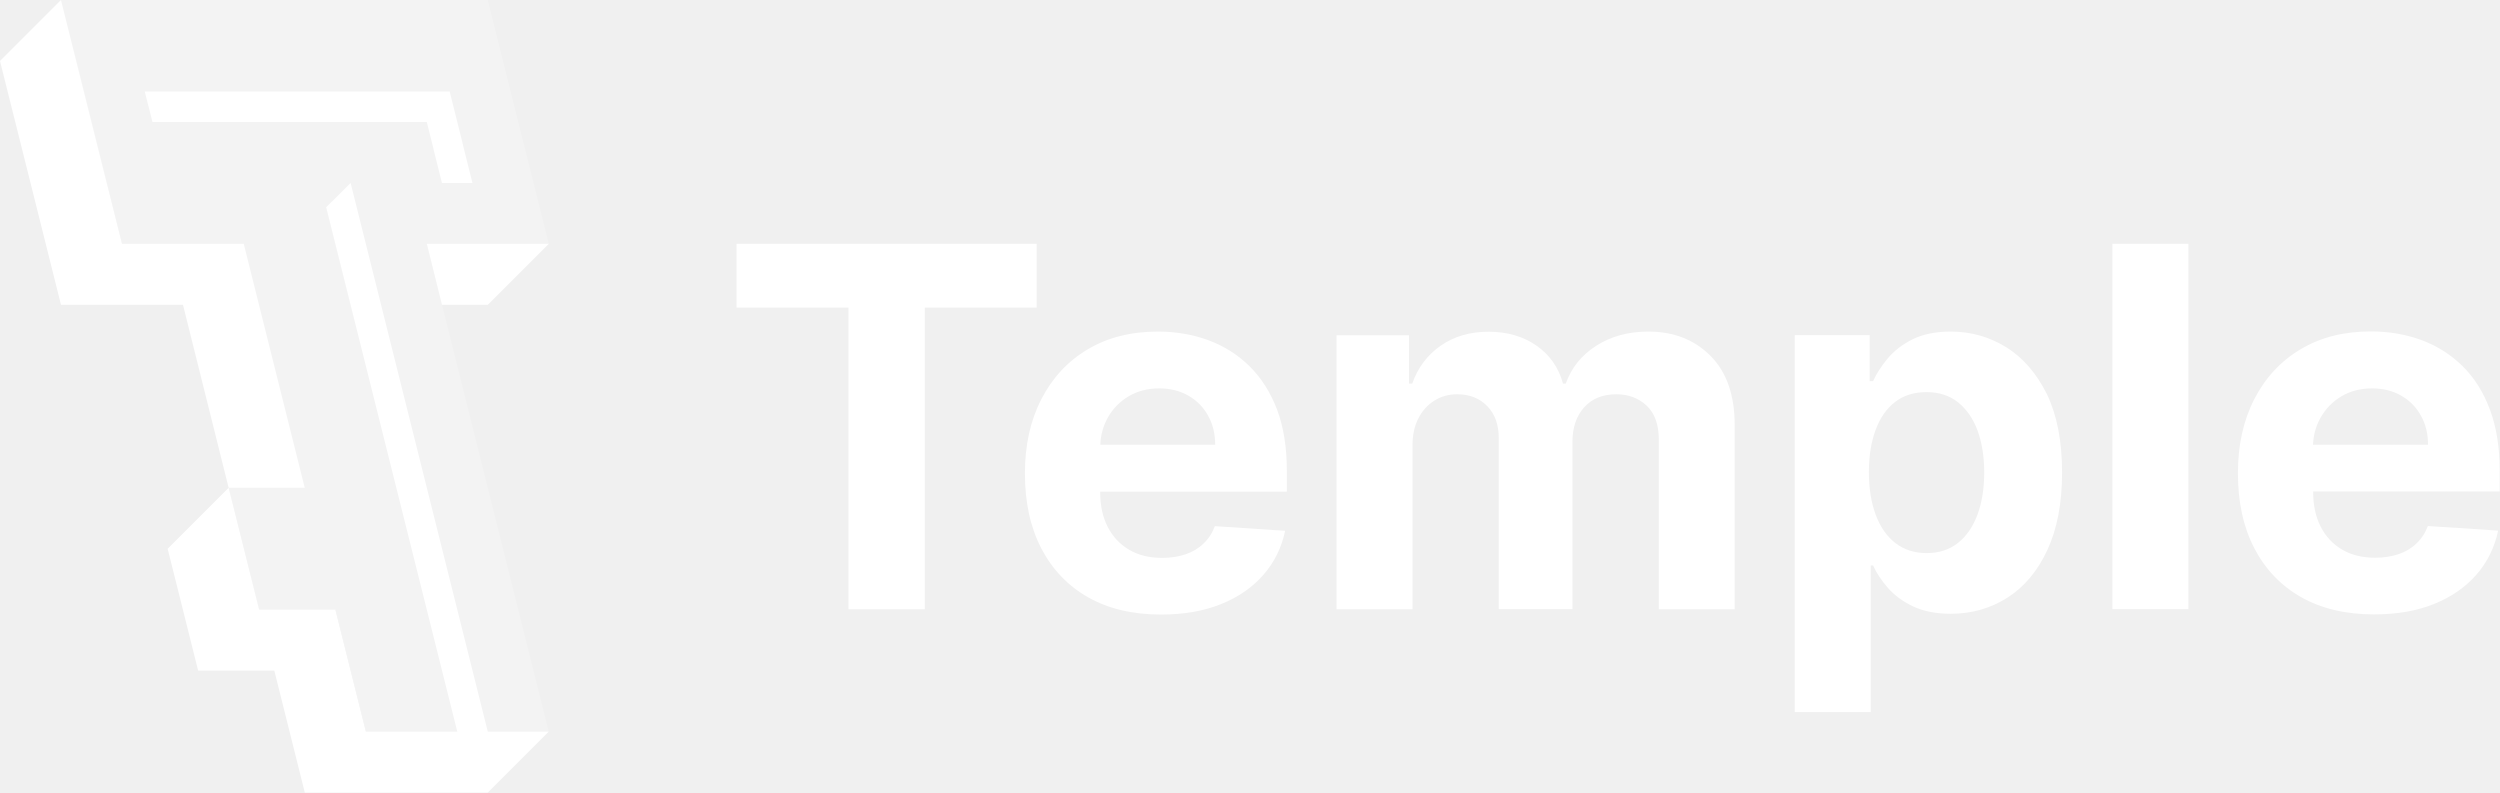
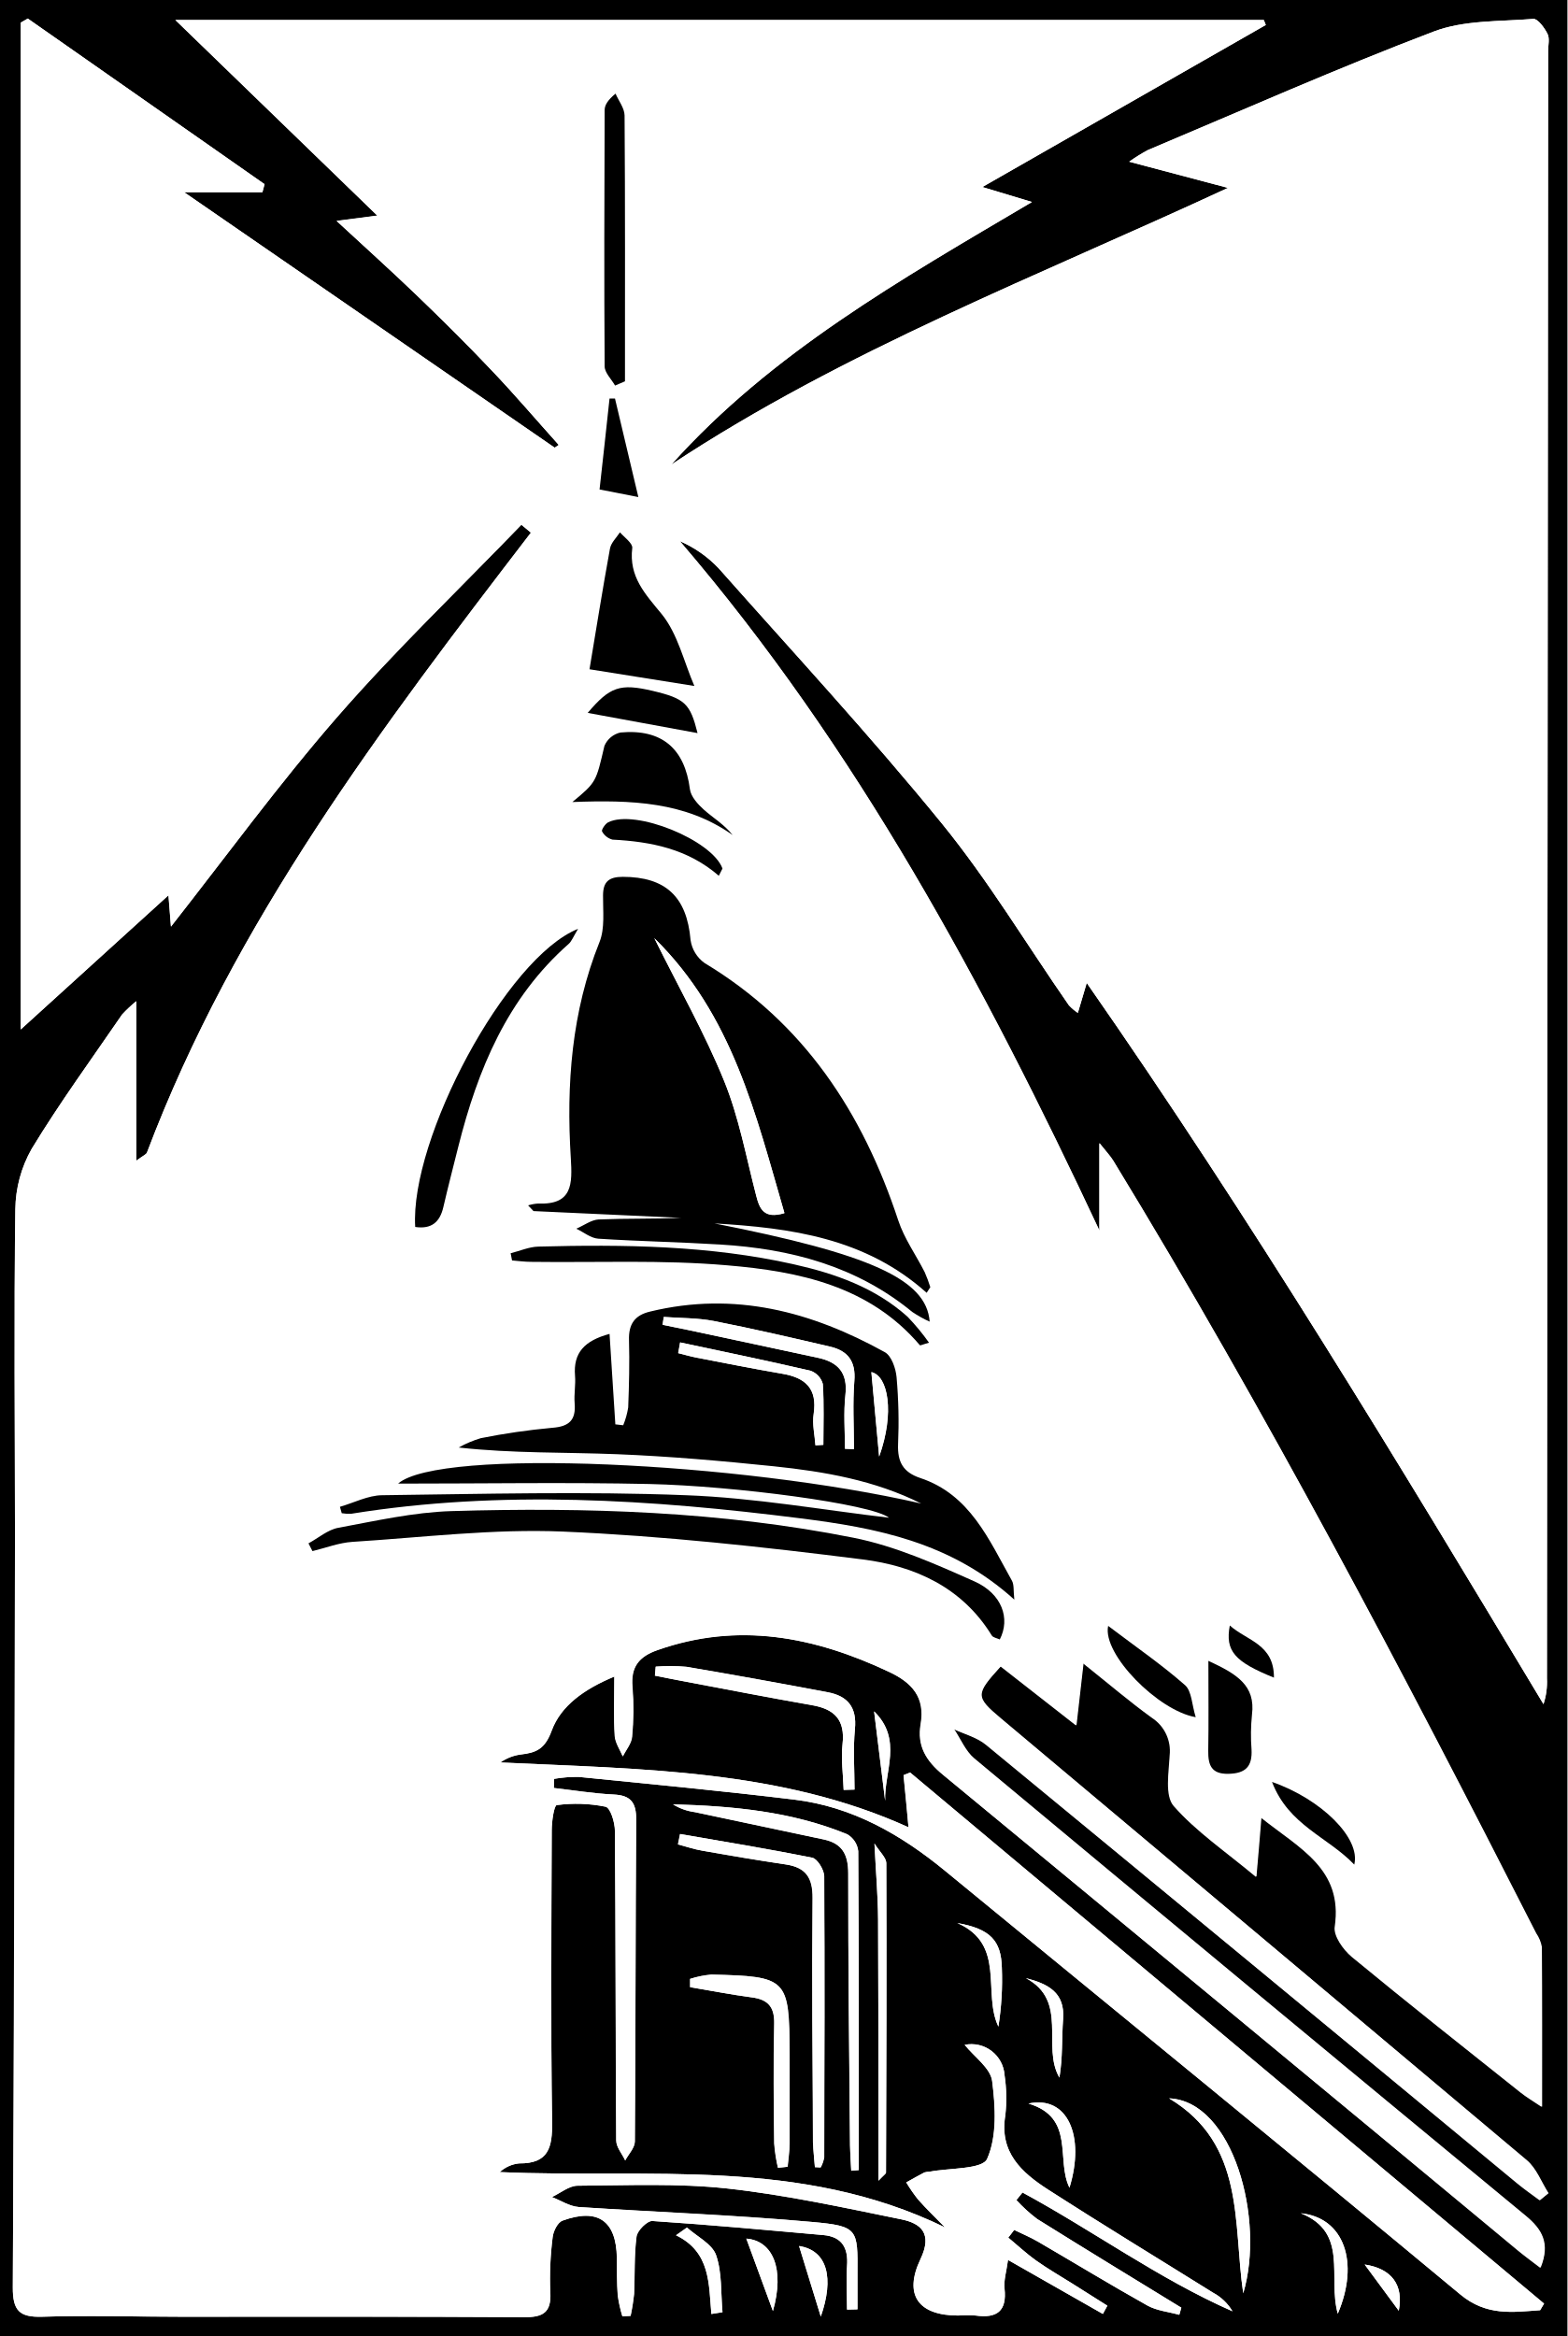
- <svg xmlns="http://www.w3.org/2000/svg" version="1.1" x="0px" y="0px" viewBox="0 0 1615 512" style="enable-background:new 0 0 1615 512;" xml:space="preserve">
-   <style type="text/css">
- 	.st0{fill:#EB8736;}
- 	.st1{fill:none;stroke:#1B3EB9;stroke-miterlimit:10;}
- 	.st2{opacity:0.1;}
- 	.st3{fill:#1B3EB9;}
- 	.st4{fill:none;stroke:#000000;stroke-width:5.000000e-02;stroke-miterlimit:10;}
- 	.st5{fill:none;stroke:#D50000;stroke-width:0.25;stroke-linecap:round;stroke-linejoin:round;stroke-miterlimit:10;}
- 	.st6{fill:#ED8936;}
- 	.st7{fill:#FFFFFF;}
- 	.st8{opacity:0.2;fill:#FFFFFF;}
- 	.st9{fill:#C19DCF;}
- 	.st10{fill:#4A5568;}
- 	.st11{opacity:0.6;}
- 	.st12{fill:#375961;}
- 	.st13{fill:none;stroke:#000000;stroke-width:0.25;stroke-linecap:round;stroke-linejoin:round;stroke-miterlimit:10;}
- 	.st14{opacity:0.5;}
- 	.st15{fill:#667EE8;}
- 	.st16{fill:#F4AB55;}
- 	.st17{fill:#F4C70E;}
- 	.st18{fill:#3180CC;}
- 	.st19{fill:#9D7AE8;}
- 	.st20{fill:#FB9828;}
- 	.st21{fill:#FFEE50;}
- 	.st22{fill:#FCC33C;}
- 	.st23{fill:#F96C13;}
- 	.st24{fill:#F84200;}
- 	.st25{fill:url(#SVGID_1_);}
- 	.st26{fill:url(#SVGID_2_);}
- 	.st27{fill:url(#SVGID_3_);}
- 	.st28{fill:url(#SVGID_4_);}
- 	.st29{fill:url(#SVGID_5_);}
- 	.st30{fill:url(#SVGID_6_);}
- 	.st31{fill:url(#SVGID_7_);}
- 	.st32{fill:url(#SVGID_8_);}
- 	.st33{fill:url(#SVGID_9_);}
- 	.st34{fill:url(#SVGID_10_);}
- 	.st35{fill:url(#SVGID_11_);}
- 	.st36{fill:url(#SVGID_12_);}
- 	.st37{fill:url(#SVGID_13_);}
- 	.st38{fill:url(#SVGID_14_);}
- 	.st39{fill:url(#SVGID_15_);}
- 	.st40{fill:url(#SVGID_16_);}
- 	.st41{fill:url(#SVGID_17_);}
- 	.st42{fill:url(#SVGID_18_);}
- 	.st43{fill:url(#SVGID_19_);}
- 	.st44{fill:url(#SVGID_20_);}
- 	.st45{fill:url(#SVGID_21_);}
- 	.st46{fill:url(#SVGID_22_);}
- 	.st47{fill:url(#SVGID_23_);}
- 	.st48{fill:url(#SVGID_24_);}
- 	.st49{fill:url(#SVGID_25_);}
- 	.st50{fill:url(#SVGID_26_);}
- 	.st51{fill:url(#SVGID_27_);}
- 	.st52{fill:url(#SVGID_28_);}
- 	.st53{fill:url(#SVGID_29_);}
- 	.st54{fill:url(#SVGID_30_);}
- 	.st55{fill:url(#SVGID_31_);}
- 	.st56{fill:url(#SVGID_32_);}
- 	.st57{fill:url(#SVGID_33_);}
- 	.st58{fill:url(#SVGID_34_);}
- 	.st59{fill:url(#SVGID_35_);}
- 	.st60{fill:url(#SVGID_36_);}
- 	.st61{fill:#F36565;}
- 	.st62{fill:#9EACBE;}
- 	.st63{fill:#F5F8FA;}
- 	.st64{fill:#81B100;}
- 	.st65{fill:url(#SVGID_37_);}
- 	.st66{fill:url(#SVGID_38_);}
- 	.st67{fill:url(#SVGID_39_);}
- 	.st68{fill:url(#SVGID_40_);}
- 	.st69{fill:url(#SVGID_41_);}
- 	.st70{fill:url(#SVGID_42_);}
- 	.st71{fill:url(#SVGID_43_);}
- 	.st72{fill:url(#SVGID_44_);}
- 	.st73{fill:url(#SVGID_45_);}
- 	.st74{fill:url(#SVGID_46_);}
- 	.st75{fill:url(#SVGID_47_);}
- 	.st76{fill:url(#SVGID_48_);}
- 	.st77{fill:#231F20;}
- 	.st78{fill:#C15961;}
- 	.st79{fill:#C17F61;}
- 	.st80{fill:#C19D61;}
- 	.st81{fill:#C19D9D;}
- 	.st82{fill:none;stroke:#000000;stroke-width:0.25;stroke-miterlimit:10;}
- 	.st83{fill:none;stroke:#375961;stroke-width:0.25;stroke-miterlimit:10;}
- 	.st84{fill:none;stroke:#4A5568;stroke-width:0.25;stroke-miterlimit:10;}
- 	.st85{fill:none;stroke:#000000;stroke-miterlimit:10;}
- 	.st86{fill:none;}
- 	.st87{opacity:0.3;}
- 	.st88{fill:url(#SVGID_49_);}
- 	.st89{fill:url(#SVGID_50_);}
- 	.st90{fill:url(#SVGID_51_);}
- 	.st91{fill:url(#SVGID_52_);}
- 	.st92{fill:url(#SVGID_53_);}
- 	.st93{fill:url(#SVGID_54_);}
- 	.st94{fill:url(#SVGID_55_);}
- 	.st95{fill:url(#SVGID_56_);}
- 	.st96{fill:url(#SVGID_57_);}
- 	.st97{fill:url(#SVGID_58_);}
- 	.st98{fill:url(#SVGID_59_);}
- 	.st99{fill:url(#SVGID_60_);}
- 	.st100{fill:url(#SVGID_61_);}
- 	.st101{fill:url(#SVGID_62_);}
- 	.st102{fill:url(#SVGID_63_);}
- 	.st103{fill:url(#SVGID_64_);}
- 	.st104{fill:url(#SVGID_65_);}
- 	.st105{fill:url(#SVGID_66_);}
- 	.st106{fill:url(#SVGID_67_);}
- 	.st107{fill:url(#SVGID_68_);}
- 	.st108{fill:url(#SVGID_69_);}
- 	.st109{fill:url(#SVGID_70_);}
- 	.st110{fill:url(#SVGID_71_);}
- 	.st111{fill:url(#SVGID_72_);}
- 	.st112{fill:#BA4200;}
- 	.st113{fill:#0B507F;}
- 	.st114{fill:url(#SVGID_73_);}
- 	.st115{fill:url(#SVGID_74_);}
- 	.st116{fill:url(#SVGID_75_);}
- 	.st117{fill:url(#SVGID_76_);}
- 	.st118{fill:url(#SVGID_77_);}
- 	.st119{fill:url(#SVGID_78_);}
- 	.st120{fill:url(#SVGID_79_);}
- 	.st121{fill:url(#SVGID_80_);}
- 	.st122{fill:url(#SVGID_81_);}
- 	.st123{fill:url(#SVGID_82_);}
- 	.st124{fill:url(#SVGID_83_);}
- 	.st125{fill:url(#SVGID_84_);}
- 	.st126{fill:url(#SVGID_85_);}
- 	.st127{fill:url(#SVGID_86_);}
- 	.st128{fill:url(#SVGID_87_);}
- 	.st129{fill:url(#SVGID_88_);}
- 	.st130{fill:url(#SVGID_89_);}
- 	.st131{fill:url(#SVGID_90_);}
- 	.st132{fill:url(#SVGID_91_);}
- 	.st133{fill:url(#SVGID_92_);}
- 	.st134{fill:url(#SVGID_93_);}
- 	.st135{fill:url(#SVGID_94_);}
- 	.st136{fill:url(#SVGID_95_);}
- 	.st137{fill:url(#SVGID_96_);}
- 	.st138{fill:url(#SVGID_97_);}
- 	.st139{fill:url(#SVGID_98_);}
- 	.st140{fill:url(#SVGID_99_);}
- 	.st141{fill:url(#SVGID_100_);}
- 	.st142{fill:url(#SVGID_101_);}
- 	.st143{fill:url(#SVGID_102_);}
- 	.st144{fill:url(#SVGID_103_);}
- 	.st145{fill:url(#SVGID_104_);}
- 	.st146{fill:url(#SVGID_105_);}
- 	.st147{fill:url(#SVGID_106_);}
- 	.st148{fill:url(#SVGID_107_);}
- 	.st149{fill:url(#SVGID_108_);}
- 	.st150{fill:url(#SVGID_109_);}
- 	.st151{fill:url(#SVGID_110_);}
- 	.st152{fill:url(#SVGID_111_);}
- 	.st153{fill:url(#SVGID_112_);}
- 	.st154{fill:url(#SVGID_113_);}
- 	.st155{fill:url(#SVGID_114_);}
- 	.st156{fill:url(#SVGID_115_);}
- 	.st157{fill:url(#SVGID_116_);}
- 	.st158{fill:url(#SVGID_117_);}
- 	.st159{fill:url(#SVGID_118_);}
- 	.st160{fill:url(#SVGID_119_);}
- 	.st161{fill:url(#SVGID_120_);}
- 	.st162{fill:url(#SVGID_121_);}
- 	.st163{fill:url(#SVGID_122_);}
- 	.st164{fill:url(#SVGID_123_);}
- 	.st165{fill:url(#SVGID_124_);}
- 	.st166{fill:url(#SVGID_125_);}
- 	.st167{fill:url(#SVGID_126_);}
- 	.st168{fill:url(#SVGID_127_);}
- 	.st169{fill:url(#SVGID_128_);}
- 	.st170{fill:url(#SVGID_129_);}
- 	.st171{fill:url(#SVGID_130_);}
- 	.st172{fill:url(#SVGID_131_);}
- 	.st173{fill:url(#SVGID_132_);}
- 	.st174{fill:url(#SVGID_133_);}
- 	.st175{fill:url(#SVGID_134_);}
- 	.st176{fill:url(#SVGID_135_);}
- 	.st177{fill:url(#SVGID_136_);}
- 	.st178{fill:url(#SVGID_137_);}
- 	.st179{fill:url(#SVGID_138_);}
- 	.st180{fill:url(#SVGID_139_);}
- 	.st181{fill:url(#SVGID_140_);}
- 	.st182{fill:url(#SVGID_141_);}
- 	.st183{fill:url(#SVGID_142_);}
- 	.st184{fill:url(#SVGID_143_);}
- 	.st185{fill:url(#SVGID_144_);}
- </style>
-   <g id="Guides">
- </g>
-   <g id="Guides_x5F_2">
- </g>
-   <g id="Guides_x5F_3">
- </g>
-   <g id="Sketches">
-     <g>
-       <path class="st86" d="M1265,259.9c-5.5-4.4-12.3-6.6-20.4-6.6c-8,0-14.7,2.1-20.2,6.3c-5.5,4.2-9.7,10.2-12.6,18    c-2.9,7.8-4.4,16.9-4.4,27.4c0,10.5,1.5,19.7,4.4,27.5c2.9,7.8,7.1,13.9,12.7,18.3c5.5,4.3,12.3,6.5,20.2,6.5    c8,0,14.8-2.2,20.3-6.6c5.5-4.4,9.7-10.6,12.6-18.4c2.9-7.9,4.3-17,4.3-27.3c0-10.2-1.4-19.2-4.3-27    C1274.7,270.3,1270.5,264.3,1265,259.9z" />
-       <path class="st86" d="M767.7,255.6c-5.4-3.1-11.7-4.7-18.8-4.7c-7.5,0-14,1.7-19.8,5.1c-5.7,3.4-10.2,8-13.4,13.7    c-3,5.3-4.6,11.1-4.9,17.5h74.3c0-7.1-1.5-13.3-4.6-18.8C777.4,263,773.1,258.7,767.7,255.6z" />
-       <path class="st86" d="M1568.6,287.2c0-7.1-1.5-13.3-4.6-18.8c-3.1-5.5-7.3-9.7-12.7-12.9c-5.4-3.1-11.7-4.7-18.8-4.7    c-7.5,0-14,1.7-19.8,5.1c-5.7,3.4-10.2,8-13.4,13.7c-3,5.3-4.6,11.1-4.9,17.5H1568.6z" />
-       <polygon class="st7" points="669.7,157.5 475.8,157.5 475.8,198.7 548.1,198.7 548.1,393.6 597.4,393.6 597.4,198.7 669.7,198.7       " />
-       <path class="st7" d="M807.2,236.6c-7.6-7.5-16.4-13-26.5-16.8c-10.1-3.7-21-5.6-32.7-5.6c-17.4,0-32.5,3.8-45.4,11.5    c-12.9,7.7-22.8,18.4-29.9,32.2c-7.1,13.8-10.6,29.7-10.6,47.9c0,18.7,3.5,34.8,10.6,48.5c7.1,13.6,17.2,24.2,30.3,31.6    c13.1,7.4,28.8,11.1,47,11.1c14.6,0,27.5-2.2,38.7-6.7c11.2-4.5,20.3-10.8,27.4-18.9c7.1-8.1,11.8-17.6,14.1-28.5l-45.4-3    c-1.7,4.5-4.1,8.2-7.4,11.3c-3.2,3.1-7.1,5.4-11.6,6.9c-4.5,1.5-9.5,2.3-15,2.3c-8.2,0-15.3-1.7-21.3-5.2    c-6-3.5-10.6-8.4-13.9-14.8c-3.3-6.4-4.9-13.9-4.9-22.7v-0.1h120.6v-13.5c0-15.1-2.1-28.2-6.3-39.5    C820.7,253.4,814.8,244.1,807.2,236.6z M710.8,287.2c0.3-6.4,1.9-12.2,4.9-17.5c3.2-5.7,7.7-10.3,13.4-13.7    c5.7-3.4,12.3-5.1,19.8-5.1c7.1,0,13.4,1.6,18.8,4.7c5.4,3.1,9.7,7.4,12.7,12.9c3.1,5.5,4.6,11.7,4.6,18.8H710.8z" />
-       <path class="st7" d="M1064.8,214.2c-13,0-24.2,3.1-33.7,9.2c-9.5,6.1-16,14.2-19.6,24.4h-1.8c-2.8-10.3-8.5-18.5-17.1-24.5    c-8.5-6-18.9-9-31-9c-12,0-22.3,3-30.9,9c-8.6,6-14.8,14.2-18.4,24.5h-2.1v-31.2h-46.8v177h49.1V287.3c0-6.5,1.3-12.2,3.8-17.1    c2.5-4.9,6-8.7,10.3-11.4c4.3-2.7,9.2-4.1,14.7-4.1c8.1,0,14.6,2.6,19.5,7.7c5,5.1,7.4,12.1,7.4,20.7v110.4h47.6V285.5    c0-9.2,2.5-16.7,7.5-22.3c5-5.6,11.9-8.5,20.9-8.5c7.8,0,14.4,2.5,19.6,7.4c5.2,4.9,7.8,12.3,7.8,22.1v109.4h49V274.5    c0-19.2-5.2-34.1-15.5-44.5C1094.7,219.5,1081.3,214.2,1064.8,214.2z" />
-       <path class="st7" d="M1296,224.3c-10.9-6.7-22.8-10.1-35.7-10.1c-9.9,0-18.2,1.7-24.8,5c-6.6,3.3-12,7.5-16.1,12.4    c-4.1,5-7.2,9.8-9.4,14.6h-2.2v-29.7h-48.4V460h49.1v-94.7h1.5c2.2,4.9,5.5,9.8,9.7,14.6c4.2,4.8,9.7,8.8,16.3,11.9    c6.6,3.1,14.7,4.7,24.3,4.7c13.4,0,25.6-3.5,36.5-10.4c10.9-7,19.5-17.2,25.8-30.8c6.3-13.6,9.5-30.2,9.5-50    c0-20.3-3.3-37.2-9.8-50.7C1315.6,241.2,1306.9,231.1,1296,224.3z M1277.5,332.3c-2.9,7.9-7.1,14-12.6,18.4    c-5.5,4.4-12.3,6.6-20.3,6.6c-7.9,0-14.6-2.2-20.2-6.5c-5.5-4.3-9.8-10.4-12.7-18.3c-2.9-7.8-4.4-17-4.4-27.5    c0-10.5,1.5-19.7,4.4-27.4c2.9-7.8,7.1-13.8,12.6-18c5.5-4.2,12.2-6.3,20.2-6.3c8.1,0,14.9,2.2,20.4,6.6    c5.5,4.4,9.7,10.5,12.6,18.2c2.8,7.8,4.3,16.8,4.3,27C1281.8,315.4,1280.4,324.4,1277.5,332.3z" />
-       <rect x="1364.6" y="157.5" class="st7" width="49.1" height="236" />
-       <path class="st7" d="M1614.8,317.6v-13.5c0-15.1-2.1-28.2-6.3-39.5c-4.2-11.3-10.1-20.6-17.7-28.1c-7.6-7.5-16.4-13-26.5-16.8    c-10.1-3.7-21-5.6-32.7-5.6c-17.4,0-32.5,3.8-45.4,11.5c-12.9,7.7-22.8,18.4-29.9,32.2c-7.1,13.8-10.6,29.7-10.6,47.9    c0,18.7,3.5,34.8,10.6,48.5c7.1,13.6,17.2,24.2,30.3,31.6c13.1,7.4,28.8,11.1,47,11.1c14.6,0,27.5-2.2,38.7-6.7    c11.2-4.5,20.3-10.8,27.4-18.9c7.1-8.1,11.8-17.6,14.1-28.5l-45.4-3c-1.7,4.5-4.1,8.2-7.4,11.3c-3.2,3.1-7.1,5.4-11.6,6.9    c-4.5,1.5-9.5,2.3-15,2.3c-8.2,0-15.3-1.7-21.3-5.2c-6-3.5-10.6-8.4-13.9-14.8c-3.3-6.4-4.9-13.9-4.9-22.7v-0.1H1614.8z     M1512.6,256c5.7-3.4,12.3-5.1,19.8-5.1c7.1,0,13.4,1.6,18.8,4.7c5.4,3.1,9.7,7.4,12.7,12.9c3.1,5.5,4.6,11.7,4.6,18.8h-74.3    c0.3-6.4,1.9-12.2,4.9-17.5C1502.4,264,1506.9,259.4,1512.6,256z" />
-     </g>
-     <g>
-       <g>
-         <polygon class="st8" points="275.7,157.5 354.5,157.5 315.1,0 39.4,0 78.8,157.5 157.5,157.5 196.9,315.1 147.7,315.1      167.4,393.8 216.6,393.8 236.3,472.6 354.5,472.6    " />
-         <polygon class="st7" points="315.1,196.9 285.5,196.9 275.7,157.5 354.5,157.5    " />
-         <polygon class="st7" points="157.5,157.5 78.8,157.5 39.4,0 0,39.4 39.4,196.9 118.2,196.9 147.7,315.1 196.9,315.1    " />
-         <polygon class="st7" points="290.5,59.1 93.5,59.1 98.5,78.8 275.7,78.8 285.5,118.2 305.2,118.2    " />
-         <polygon class="st7" points="315.1,472.6 315.1,472.6 226.5,118.2 210.7,133.9 295.4,472.6 295.4,472.6 236.3,472.6 236.3,472.6      216.6,393.8 167.4,393.8 147.7,315.1 108.3,354.5 128,433.2 177.2,433.2 196.9,512 196.9,512 315.1,512 354.5,472.6    " />
-       </g>
+ <svg xmlns="http://www.w3.org/2000/svg" viewBox="0 0 314 468">
+   <defs>
+     <style>.cls-1{fill:#fff;}</style>
+   </defs>
+   <g id="Layer_2" data-name="Layer 2">
+     <g id="Layer_1-2" data-name="Layer 1">
+       <path d="M314,468H0V0H314ZM182,366.08c-25.68-11.65-53.81-11.64-81.81-13a9.13,9.13,0,0,1,4.12-1.6c3.08-.35,4.82-1.11,6.16-4.77,1.84-5,6.51-8.33,12.57-10.85,0,4.63-.15,8.26.08,11.86.09,1.41,1,2.76,1.61,4.14.64-1.31,1.73-2.57,1.85-3.92a57.47,57.47,0,0,0,.08-10c-.35-4,1.31-6.07,5-7.37,16.19-5.7,31.47-2.7,46.45,4.38,4.57,2.15,7.22,5.08,6.31,10.43-.75,4.35,1,7.35,4.51,10.21q57.7,47.52,115.16,95.31c1.35,1.12,2.78,2.15,4.44,3.43,2-4.83.38-7.65-3-10.4q-55.32-45.68-110.44-91.6c-1.77-1.47-2.74-3.92-4.08-5.91,2.18,1,4.69,1.66,6.5,3.15q53.28,43.84,106.4,87.85c1.45,1.2,3,2.27,4.5,3.39l1.7-1.39c-1.43-2.24-2.42-5-4.36-6.62q-52.53-44.34-105.26-88.44c-5.27-4.42-5.2-4.86-.08-10.51l15.13,11.83c.51-4.5.91-8,1.42-12.44,5.18,4.13,9.34,7.69,13.76,10.89a7.93,7.93,0,0,1,3.59,7.58c-.17,3.44-1,8.07.82,10.13,4.49,5.11,10.31,9.05,16.46,14.18.38-4.61.64-7.78,1-11.87,7.77,6.21,16.49,10.28,14.79,21.88-.27,1.82,1.69,4.58,3.38,6,11.19,9.23,22.57,18.21,33.91,27.25,1.1.88,2.33,1.59,4.15,2.82,0-11.21,0-21.61-.05-32a7,7,0,0,0-1.13-2.75C281,334.91,253.66,282.85,223,232.59c-.61-1-1.45-1.86-2.79-3.56v17.51c-23.08-49.2-48.5-96.65-84.06-138.13a23.55,23.55,0,0,1,7.78,5.43c15,16.92,30.43,33.56,44.72,51.09,9.34,11.46,17,24.27,25.48,36.46a9.71,9.71,0,0,0,1.8,1.53c.52-1.77.91-3.07,1.78-6,33.12,47.56,62.34,95.93,91.5,144.49a14.2,14.2,0,0,0,.69-5.18l.24-326c0-1.17.35-2.52-.12-3.45-.61-1.22-2-3.06-2.84-3-6.72.55-13.9.21-20,2.55-19.3,7.34-38.21,15.73-57.25,23.74a34.46,34.46,0,0,0-3.72,2.32L246,37.64c-38,17.65-76.73,32.45-111.51,55.45,20.06-22.4,45.85-37,72.24-52.6l-9.94-3L253.58,5l-.4-1H35.12L75.59,43.17l-8.16,1.07c5.69,5.26,10.84,9.88,15.82,14.67,5.16,5,10.26,10,15.19,15.21,4.63,4.88,9,10,13.5,15l-.82.55L36.89,38.51h15.7L53,36.9,5.57,3.72l-1.41.81V206.24l29.57-26.91.5,6.28c11-13.92,21.55-28.45,33.31-42s24.55-25.72,36.89-38.51l1.92,1.59C76.53,145.58,46.94,184.55,29.43,230.9c-.15.38-.74.59-2.14,1.63V200.58a27.34,27.34,0,0,0-2.83,2.65c-6.12,8.93-12.52,17.7-18.13,26.94a25.12,25.12,0,0,0-3.27,12.11C2.77,264.11,3,286,3,307.78Q2.87,383,2.58,458.27c0,4.63,1.3,6,5.9,5.87,9.16-.32,18.33,0,27.5,0,23,0,46-.05,69,.09,3.81,0,5.52-.95,5.27-5a66.18,66.18,0,0,1,.47-11c.13-1.21,1-3,2-3.35,7.06-2.58,10.74,0,10.87,7.45,0,2.5,0,5,.17,7.49a27.35,27.35,0,0,0,.93,4.23l1.65-.08a41.86,41.86,0,0,0,.7-4.42c.18-3.83,0-7.7.49-11.47.16-1.21,2.13-3.18,3.16-3.12,11.44.75,22.87,1.79,34.29,2.82,3.74.34,5,2.59,4.72,6.2-.23,2.9,0,5.82,0,8.73l2.09-.05c0-2.39,0-4.78,0-7.17.06-8.92.12-9.5-9-10.33-15.58-1.42-31.23-2-46.84-3-1.83-.13-3.58-1.3-5.37-2,1.72-.8,3.43-2.26,5.15-2.27,10-.06,20.07-.52,30,.56,11.69,1.28,23.26,3.82,34.8,6.17,4.06.82,6.3,2.88,3.9,7.94-3.45,7.24-.41,11.34,7.53,11.34a25.53,25.53,0,0,1,3.5,0c4.22.6,6.3-.83,5.79-5.42-.18-1.64.38-3.37.7-5.72l19,10.82.9-1.65-7.06-4.46c-2.4-1.51-4.86-2.92-7.17-4.56-2-1.41-3.75-3.07-5.62-4.62.4-.51.79-1,1.18-1.54,1.59.77,3.22,1.45,4.74,2.33,7.35,4.27,14.61,8.69,22,12.84,1.87,1,4.21,1.24,6.34,1.83l.41-1.42c-9.64-5.91-19.3-11.79-28.89-17.78a30.74,30.74,0,0,1-4.15-3.78c.4-.51.81-1,1.22-1.52,14.15,7.66,27.26,17.28,42.07,23.8a10,10,0,0,0-3.9-3.73c-11-6.88-22.15-13.62-33.07-20.67-5.25-3.39-9.79-7.44-8.54-14.87a31,31,0,0,0-.15-8,6.66,6.66,0,0,0-8-6.11c2,2.45,5.17,4.65,5.51,7.24.69,5.16,1,11.07-1,15.59-.94,2.14-7.54,1.81-11.57,2.59a3.88,3.88,0,0,0-1,.14c-1.23.64-2.43,1.33-3.64,2a32.54,32.54,0,0,0,2.35,3.4c1.66,1.87,3.47,3.61,5.42,5.61-29.05-14.14-59.44-9.75-89.2-11.08a6.75,6.75,0,0,1,3.87-1.74c5.9.06,6.69-3.17,6.61-8.29-.28-19.49-.14-39-.07-58.49,0-1.74.47-4.9,1-5a29.42,29.42,0,0,1,9.78.32c1,.22,1.87,3.16,1.88,4.87.16,20.67.12,41.33.26,62,0,1.33,1.18,2.65,1.8,4,.67-1.27,1.92-2.53,1.93-3.81.16-21.5.12-43,.27-64.5,0-3.32-1-4.83-4.5-5-4-.19-8-.85-12-1.31l.06-1.83a26.53,26.53,0,0,1,4.92-.39c14.41,1.44,28.83,2.81,43.2,4.55,11.62,1.41,21.38,7,30.3,14.35,34.38,28.25,68.89,56.34,103.11,84.78,5.26,4.37,10.45,3.56,16,3.16l.79-1.32-127-106.4-1.32.53C181.39,359.2,181.73,362.76,182,366.08Zm-11.51,68.81,1.52-.11c0-21.3,0-42.59-.1-63.89a4.47,4.47,0,0,0-2.21-3.39c-11.15-4.61-23-5.68-34.89-6a11.05,11.05,0,0,0,4.37,1.56q12.92,2.73,25.85,5.48c3.67.78,4.89,3,4.88,6.81,0,18.15.2,36.31.36,54.46C170.32,431.49,170.45,433.19,170.53,434.89Zm-7.28-.72,1.16.06a6.43,6.43,0,0,0,.7-2c.07-18.79.14-37.57,0-56.36,0-1.28-1.35-3.48-2.38-3.69-8.79-1.79-17.65-3.22-26.48-4.75l-.42,2.08c1.63.43,3.24,1,4.89,1.26,5.56,1,11.13,1.93,16.72,2.76,4,.6,5.41,2.63,5.36,6.77-.16,16.29,0,32.58.09,48.87C162.91,430.83,163.13,432.5,163.25,434.17Zm-7.4.13,2-.2c.14-1.55.38-3.09.39-4.64,0-6,0-12,0-18-.05-15.11-.41-15.51-15.68-15.86a19.35,19.35,0,0,0-4.24.86v1.66c4.13.69,8.24,1.5,12.39,2.05,3.23.42,4.54,1.93,4.46,5.27-.18,8-.1,16,0,24A31.41,31.41,0,0,0,155.85,434.3ZM131.36,333.9l-.16,1.78c1.69.35,3.38.72,5.08,1,8.8,1.66,17.59,3.37,26.41,4.92,4.5.79,6.64,2.95,6.1,7.78-.33,3,.12,6.12.22,9.19l2.18-.06c0-4-.31-8.12.08-12.13.42-4.36-1.45-6.62-5.45-7.37-9.43-1.78-18.87-3.5-28.34-5.1A36.73,36.73,0,0,0,131.36,333.9Zm43.82,35.43c.29,5.82.7,10.5.73,15.18C176,400,176,415.5,176,431c0,1.66,0,3.32,0,5.87,1.12-1.18,1.51-1.4,1.51-1.62.07-20.65.14-41.31.06-62C177.54,372.16,176.24,371,175.18,369.33Zm73.88,90.11c4.43-14.82-2.07-38.51-14.85-39.05C249.53,429.57,247,445.39,249.06,459.44Zm-57.27-74.17c9.8,4.29,5,14,8.23,20.76a59.91,59.91,0,0,0,.68-11.82C200.57,388.82,198.41,386.43,191.79,385.27Zm68.81,58.14c9.68,3.88,5.34,12.74,7.4,20.12C272.41,453.23,269.23,444.28,260.6,443.41Zm-46.35-5.12c3.2-10.43-.44-18.55-8.21-16.86C215.48,424.25,211.48,432.68,214.25,438.29Zm-71.74,25.3,2.23-.36c-.35-3.84-.06-7.91-1.29-11.45-.78-2.24-3.81-3.7-5.83-5.51l-2.19,1.55C142.37,451.19,142,457.59,142.51,463.59Zm63-67.29c8.65,4.62,3.09,13.73,6.72,19.93.68-4,.45-7.89.74-11.76C213.37,399.2,210,397.46,205.52,396.3ZM154.84,463c2.4-8.43,0-14.09-5.33-14.51C151.2,453.08,153,458,154.84,463Zm9.59,1.11c2.68-7.62,1.4-13.25-4.35-14.16Zm115.79-1.17c1-5.17-1.42-8.44-6.83-9.26ZM175.11,342.86c.81,6.61,1.51,12.26,2.21,17.91C177.14,354.93,180.89,348.5,175.11,342.86Z" />
+       <path class="cls-1" d="M182,366.08c-.31-3.32-.65-6.88-1-10.44l1.32-.53,127,106.4-.79,1.32c-5.57.4-10.76,1.21-16-3.16-34.22-28.44-68.73-56.53-103.11-84.78-8.92-7.34-18.68-12.94-30.3-14.35-14.37-1.74-28.79-3.11-43.2-4.55a26.53,26.53,0,0,0-4.92.39l-.06,1.83c4,.46,8,1.12,12,1.31,3.45.16,4.52,1.67,4.5,5-.15,21.5-.11,43-.27,64.5,0,1.28-1.26,2.54-1.93,3.81-.62-1.33-1.79-2.65-1.8-4-.14-20.67-.1-41.33-.26-62,0-1.71-.9-4.65-1.88-4.87a29.42,29.42,0,0,0-9.78-.32c-.53.06-1,3.22-1,5-.07,19.49-.21,39,.07,58.49.08,5.12-.71,8.35-6.61,8.29a6.75,6.75,0,0,0-3.87,1.74c29.76,1.33,60.15-3.06,89.2,11.08-2-2-3.76-3.74-5.42-5.61a32.54,32.54,0,0,1-2.35-3.4c1.21-.67,2.41-1.36,3.64-2a3.88,3.88,0,0,1,1-.14c4-.78,10.63-.45,11.57-2.59,2-4.52,1.64-10.43,1-15.59-.34-2.59-3.55-4.79-5.51-7.24a6.66,6.66,0,0,1,8,6.11,31,31,0,0,1,.15,8c-1.25,7.43,3.29,11.48,8.54,14.87,10.92,7,22,13.79,33.07,20.67a10,10,0,0,1,3.9,3.73c-14.81-6.52-27.92-16.14-42.07-23.8-.41.5-.82,1-1.22,1.52a30.74,30.74,0,0,0,4.15,3.78c9.59,6,19.25,11.87,28.89,17.78l-.41,1.42c-2.13-.59-4.47-.79-6.34-1.83-7.42-4.15-14.68-8.57-22-12.84-1.52-.88-3.15-1.56-4.74-2.33-.39.51-.78,1-1.18,1.54,1.87,1.55,3.65,3.21,5.62,4.62,2.31,1.64,4.77,3.05,7.17,4.56l7.06,4.46-.9,1.65-19-10.82c-.32,2.35-.88,4.08-.7,5.72.51,4.59-1.57,6-5.79,5.42a25.53,25.53,0,0,0-3.5,0c-7.94,0-11-4.1-7.53-11.34,2.4-5.06.16-7.12-3.9-7.94-11.54-2.35-23.11-4.89-34.8-6.17-9.9-1.08-20-.62-30-.56-1.72,0-3.43,1.47-5.15,2.27,1.79.69,3.54,1.86,5.37,2,15.61,1.07,31.26,1.61,46.84,3,9.13.83,9.07,1.41,9,10.33,0,2.39,0,4.78,0,7.17l-2.09.05c0-2.91-.18-5.83,0-8.73.28-3.61-1-5.86-4.72-6.2-11.42-1-22.85-2.07-34.29-2.82-1-.06-3,1.91-3.16,3.12-.51,3.77-.31,7.64-.49,11.47a41.86,41.86,0,0,1-.7,4.42l-1.65.08a27.35,27.35,0,0,1-.93-4.23c-.19-2.48-.12-5-.17-7.49-.13-7.41-3.81-10-10.87-7.45-1,.36-1.88,2.14-2,3.35a66.18,66.18,0,0,0-.47,11c.25,4.09-1.46,5.07-5.27,5-23-.14-46-.07-69-.09-9.17,0-18.34-.29-27.5,0-4.6.16-5.93-1.24-5.9-5.87Q3,383,3,307.78c0-21.83-.2-43.67.09-65.5a25.12,25.12,0,0,1,3.27-12.11c5.61-9.24,12-18,18.13-26.94a27.34,27.34,0,0,1,2.83-2.65v31.95c1.4-1,2-1.25,2.14-1.63,17.51-46.35,47.1-85.32,76.92-124.16l-1.92-1.59c-12.34,12.79-25.22,25.13-36.89,38.51s-22.34,28-33.31,42l-.5-6.28L4.16,206.24V4.53l1.41-.81L53,36.9l-.45,1.61H36.89l74.23,51.2.82-.55c-4.49-5-8.87-10.16-13.5-15-4.93-5.2-10-10.24-15.19-15.21-5-4.79-10.13-9.41-15.82-14.67l8.16-1.07L35.12,4H253.18l.4,1L196.79,37.45l9.94,3c-26.39,15.6-52.18,30.2-72.24,52.6C169.27,70.09,208,55.29,246,37.64L226.21,32.4a34.46,34.46,0,0,1,3.72-2.32c19-8,37.95-16.4,57.25-23.74,6.12-2.34,13.3-2,20-2.55.89-.07,2.23,1.77,2.84,3,.47.93.12,2.28.12,3.45l-.24,326a14.2,14.2,0,0,1-.69,5.18c-29.16-48.56-58.38-96.93-91.5-144.49-.87,2.95-1.26,4.25-1.78,6a9.71,9.71,0,0,1-1.8-1.53c-8.46-12.19-16.14-25-25.48-36.46C174.38,147.4,159,130.76,144,113.84a23.55,23.55,0,0,0-7.78-5.43c35.56,41.48,61,88.93,84.06,138.13V229c1.34,1.7,2.18,2.56,2.79,3.56,30.64,50.26,58,102.32,84.69,154.75a7,7,0,0,1,1.13,2.75c.08,10.41.05,20.81.05,32-1.82-1.23-3.05-1.94-4.15-2.82-11.34-9-22.72-18-33.91-27.25-1.69-1.4-3.65-4.16-3.38-6,1.7-11.6-7-15.67-14.79-21.88-.33,4.09-.59,7.26-1,11.87-6.15-5.13-12-9.07-16.46-14.18-1.81-2.06-1-6.69-.82-10.13a7.93,7.93,0,0,0-3.59-7.58c-4.42-3.2-8.58-6.76-13.76-10.89-.51,4.48-.91,7.94-1.42,12.44l-15.13-11.83c-5.12,5.65-5.19,6.09.08,10.51q52.64,44.22,105.26,88.44c1.94,1.63,2.93,4.38,4.36,6.62l-1.7,1.39c-1.5-1.12-3.05-2.19-4.5-3.39q-53.17-43.93-106.4-87.85c-1.81-1.49-4.32-2.12-6.5-3.15,1.34,2,2.31,4.44,4.08,5.91q55.13,45.93,110.44,91.6c3.34,2.75,4.94,5.57,3,10.4-1.66-1.28-3.09-2.31-4.44-3.43Q246.59,403.25,189,355.62c-3.47-2.86-5.26-5.86-4.51-10.21.91-5.35-1.74-8.28-6.31-10.43-15-7.08-30.26-10.08-46.45-4.38-3.71,1.3-5.37,3.36-5,7.37a57.47,57.47,0,0,1-.08,10c-.12,1.35-1.21,2.61-1.85,3.92-.56-1.38-1.52-2.73-1.61-4.14-.23-3.6-.08-7.23-.08-11.86-6.06,2.52-10.73,5.85-12.57,10.85-1.34,3.66-3.08,4.42-6.16,4.77a9.13,9.13,0,0,0-4.12,1.6C128.23,354.44,156.36,354.43,182,366.08ZM185.64,259l.74-1.14a27.88,27.88,0,0,0-1.12-3c-1.76-3.47-4.11-6.75-5.31-10.4-7.13-21.59-18.87-39.57-38.79-51.54a6.85,6.85,0,0,1-2.81-4.61c-.74-8.69-5-12.7-13.59-12.66-2.78,0-3.9,1-3.94,3.74,0,3.13.4,6.57-.71,9.33-5.6,14-6.67,28.49-5.75,43.24.32,5.22.37,9.44-6.55,9.14a9,9,0,0,0-2,.37l1.08,1.14L136.45,244c-5.53.23-11,.1-16.51.32-1.51.07-3,1.21-4.48,1.85,1.47.69,2.9,1.89,4.4,2,8.14.53,16.3.67,24.44,1.17,14.08.85,27.28,4.32,38.46,13.51a23.77,23.77,0,0,0,3.48,1.94c-.61-8.53-12.15-13.57-43.12-19.68C158.41,246,173.36,248,185.64,259Zm17.56,61.45c-.21-1.89,0-3-.46-3.77-4.61-8.2-8.37-17.25-18.38-20.56-3.45-1.15-4.55-3.23-4.42-6.72a102.77,102.77,0,0,0-.3-13.48c-.16-1.77-1-4.27-2.35-5-14.69-8.11-30.15-12.24-47-8.14-3.11.76-4.35,2.53-4.25,5.72.13,4.49,0,9-.16,13.49a15.83,15.83,0,0,1-1,3.57l-1.58-.18c-.38-5.93-.76-11.86-1.16-18.12-5,1.34-7.3,3.74-6.91,8.39.15,1.81-.23,3.67-.08,5.49.28,3.36-1.06,4.68-4.49,4.93a136.45,136.45,0,0,0-14.32,2.08A21.62,21.62,0,0,0,91.9,290c10.86,1.17,21.34.85,31.79,1.26s20.94,1.34,31.38,2.42c10.19,1.06,20.26,2.82,29.53,7.47-36.32-8.33-96.47-11.19-104.81-4,17.24,0,33.8-.28,50.35.08,16.93.38,44.46,4,48,6.76-12.95-1.5-26.79-4-40.71-4.51-20.25-.76-40.55-.21-60.83,0-2.83,0-5.64,1.51-8.46,2.32l.36,1.28a8.77,8.77,0,0,0,1.9.11c30.09-4.84,60.13-2.86,90.11.93C175.52,306.11,190.45,308.92,203.2,320.47ZM61.8,309.2l.71,1.55c2.67-.64,5.3-1.68,8-1.85,14.08-.89,28.21-2.66,42.24-2.06,20.06.86,40.11,3.06,60,5.58,10.39,1.31,19.91,5.57,25.84,15.22.26.44,1.06.55,1.61.81,2.15-4.17.47-9.14-5.06-11.62-7.84-3.5-15.9-7.09-24.24-8.75-26.56-5.29-53.54-6.14-80.53-5.34-7.59.23-15.15,1.95-22.66,3.34C65.64,306.47,63.78,308.13,61.8,309.2Zm77.3-171.77c-2.1-4.85-3.32-10.46-6.57-14.4-3.38-4.11-6.59-7.5-5.9-13.24.11-.94-1.59-2.09-2.46-3.14-.68,1.08-1.76,2.09-2,3.26-1.49,8.15-2.79,16.33-4.1,24.17Zm-23.3,48.66c-14.42,5.79-33.7,42.12-32.6,59.7,3.17.46,4.93-.88,5.64-4,.92-4.06,2-8.09,3-12.13,3.89-15.42,9.8-29.75,22.12-40.59C114.49,188.58,114.76,187.78,115.8,186.09Zm-1.13-25.41c11.77-.44,22.6-.11,32.1,6.61-1.72-2.15-3.91-3.42-5.77-5.08-1.22-1.08-2.6-2.62-2.79-4.1-1-8.12-5.6-12.11-13.9-11.36a4.56,4.56,0,0,0-3.22,2.68C119.39,156.65,119.5,156.68,114.67,160.68Zm8.55-83.44,2-.85c0-17.75,0-35.49-.08-53.24,0-1.47-1.18-2.93-1.81-4.39-1.56,1.26-2.17,2.28-2.18,3.3-.09,17.11-.14,34.22,0,51.33C121.14,74.68,122.49,76,123.22,77.24ZM102.3,251.08l.28,1.4c1.26.1,2.52.27,3.78.28,13.13.18,26.32-.44,39.36.7,14.3,1.25,28.44,4.14,38.56,16,.09.1.57-.15,1.83-.5a44.91,44.91,0,0,0-4.31-5.21c-6.51-5.84-14.5-8.64-22.85-10.51-16.85-3.77-34-4-51.12-3.53C106,249.8,104.15,250.62,102.3,251.08Zm139.78,81.66c0,6.51.07,12.23,0,17.94,0,2.9.48,4.75,4.07,4.66s4.77-1.52,4.6-4.85a39.55,39.55,0,0,1,.09-7C251.55,337.65,247.78,335.38,242.08,332.74ZM139.74,146.87c-1.47-5.87-2.55-6.93-9.06-8.46s-8.53-.83-13,4.41ZM222,325.74c-1.23,5.65,10.06,17,17.54,18.28-.77-2.46-.78-5.22-2.15-6.42C232.73,333.49,227.57,329.94,222,325.74ZM144,175.45c.6-1.18.77-1.35.73-1.46-2.09-5.69-17.49-12-22.9-9.24-.6.3-1.38,1.53-1.22,1.81a3.35,3.35,0,0,0,2.09,1.65C130.38,168.61,137.75,170.06,144,175.45ZM271.3,373.55c1.33-5.26-6.58-13.1-16.47-16.57C258.16,365.7,266,368,271.3,373.55Zm-143.42-274q-2.32-9.85-4.64-19.75l-1.09,0c-.67,6-1.34,11.93-2,18.21ZM255.21,336.1c0-6.71-5.36-7.36-8.84-10.44C245.42,330.75,247.31,332.91,255.21,336.1Z" />
+       <path class="cls-1" d="M170.53,434.89c-.08-1.7-.21-3.4-.22-5.11-.16-18.15-.4-36.31-.36-54.46,0-3.81-1.21-6-4.88-6.81q-12.93-2.76-25.85-5.48a11.05,11.05,0,0,1-4.37-1.56c11.94.35,23.74,1.42,34.89,6a4.47,4.47,0,0,1,2.21,3.39c.14,21.3.1,42.59.1,63.89Z" />
+       <path class="cls-1" d="M163.25,434.17c-.12-1.67-.34-3.34-.34-5-.08-16.29-.25-32.58-.09-48.87.05-4.14-1.37-6.17-5.36-6.77-5.59-.83-11.16-1.78-16.72-2.76-1.65-.29-3.26-.83-4.89-1.26l.42-2.08c8.83,1.53,17.69,3,26.48,4.75,1,.21,2.37,2.41,2.38,3.69.12,18.79.05,37.57,0,56.36a6.43,6.43,0,0,1-.7,2Z" />
+       <path class="cls-1" d="M155.85,434.3a31.41,31.41,0,0,1-.77-4.87c-.09-8-.17-16,0-24,.08-3.34-1.23-4.85-4.46-5.27-4.15-.55-8.26-1.36-12.39-2.05v-1.66a19.35,19.35,0,0,1,4.24-.86c15.27.35,15.63.75,15.68,15.86,0,6,.06,12,0,18,0,1.55-.25,3.09-.39,4.64Z" />
+       <path class="cls-1" d="M131.36,333.9a36.73,36.73,0,0,1,6.12.05c9.47,1.6,18.91,3.32,28.34,5.1,4,.75,5.87,3,5.45,7.37-.39,4-.08,8.09-.08,12.13l-2.18.06c-.1-3.07-.55-6.17-.22-9.19.54-4.83-1.6-7-6.1-7.78-8.82-1.55-17.61-3.26-26.41-4.92-1.7-.32-3.39-.69-5.08-1Z" />
+       <path class="cls-1" d="M175.18,369.33c1.06,1.71,2.36,2.83,2.36,3.95.08,20.65,0,41.31-.06,62,0,.22-.39.44-1.51,1.62,0-2.55,0-4.21,0-5.87,0-15.49,0-31-.06-46.48C175.88,379.83,175.47,375.15,175.18,369.33Z" />
+       <path class="cls-1" d="M249.06,459.44c-2.09-14.05.47-29.87-14.85-39.05C247,420.93,253.49,444.62,249.06,459.44Z" />
+       <path class="cls-1" d="M191.79,385.27c6.62,1.16,8.78,3.55,8.91,8.94A59.91,59.91,0,0,1,200,406C196.76,399.24,201.59,389.56,191.79,385.27Z" />
+       <path class="cls-1" d="M260.6,443.41c8.63.87,11.81,9.82,7.4,20.12C265.94,456.15,270.28,447.29,260.6,443.41Z" />
+       <path class="cls-1" d="M214.25,438.29c-2.77-5.61,1.23-14-8.21-16.86C213.81,419.74,217.45,427.86,214.25,438.29Z" />
+       <path class="cls-1" d="M142.51,463.59c-.55-6-.14-12.4-7.08-15.77l2.19-1.55c2,1.81,5,3.27,5.83,5.51,1.23,3.54.94,7.61,1.29,11.45Z" />
+       <path class="cls-1" d="M205.52,396.3c4.46,1.16,7.85,2.9,7.46,8.17-.29,3.87-.06,7.78-.74,11.76C208.61,410,214.17,400.92,205.52,396.3Z" />
+       <path class="cls-1" d="M154.84,463c-1.84-5-3.64-9.92-5.33-14.51C154.81,448.91,157.24,454.57,154.84,463Z" />
+       <path class="cls-1" d="M164.43,464.11,160.08,450C165.83,450.86,167.11,456.49,164.43,464.11Z" />
+       <path class="cls-1" d="M280.22,462.94l-6.83-9.26C278.8,454.5,281.23,457.77,280.22,462.94Z" />
+       <path class="cls-1" d="M175.11,342.86c5.78,5.64,2,12.07,2.21,17.91C176.62,355.12,175.92,349.47,175.11,342.86Z" />
+       <path d="M185.64,259c-12.28-11-27.23-13-42.52-13.9,31,6.11,42.51,11.15,43.12,19.68a23.77,23.77,0,0,1-3.48-1.94c-11.18-9.19-24.38-12.66-38.46-13.51-8.14-.5-16.3-.64-24.44-1.17-1.5-.1-2.93-1.3-4.4-2,1.5-.64,3-1.78,4.48-1.85,5.48-.22,11-.09,16.51-.32l-29.57-1.36-1.08-1.14a9,9,0,0,1,2-.37c6.92.3,6.87-3.92,6.55-9.14-.92-14.75.15-29.27,5.75-43.24,1.11-2.76.68-6.2.71-9.33,0-2.76,1.16-3.73,3.94-3.74,8.6,0,12.85,4,13.59,12.66a6.85,6.85,0,0,0,2.81,4.61c19.92,12,31.66,29.95,38.79,51.54,1.2,3.65,3.55,6.93,5.31,10.4a27.88,27.88,0,0,1,1.12,3Zm-54.57-71.08c5,10,10.1,19,14,28.59,3,7.34,4.42,15.3,6.43,23,.7,2.67,1.57,4.74,5.66,3.51C151.42,223.34,146.79,203.38,131.07,187.94Z" />
+       <path d="M203.2,320.47c-12.75-11.55-27.68-14.36-42.73-16.27-30-3.79-60-5.77-90.11-.93a8.77,8.77,0,0,1-1.9-.11l-.36-1.28c2.82-.81,5.63-2.29,8.46-2.32,20.28-.25,40.58-.8,60.83,0,13.92.52,27.76,3,40.71,4.51-3.5-2.78-31-6.38-48-6.76-16.55-.36-33.11-.08-50.35-.08,8.34-7.2,68.49-4.34,104.81,4-9.27-4.65-19.34-6.41-29.53-7.47-10.44-1.08-20.9-2-31.38-2.42S102.76,291.2,91.9,290a21.62,21.62,0,0,1,4.41-1.87,136.45,136.45,0,0,1,14.32-2.08c3.43-.25,4.77-1.57,4.49-4.93-.15-1.82.23-3.68.08-5.49-.39-4.65,1.94-7.05,6.91-8.39.4,6.26.78,12.19,1.16,18.12l1.58.18a15.83,15.83,0,0,0,1-3.57c.17-4.49.29-9,.16-13.49-.1-3.19,1.14-5,4.25-5.72,16.86-4.1,32.32,0,47,8.14,1.33.74,2.19,3.24,2.35,5a102.77,102.77,0,0,1,.3,13.48c-.13,3.49,1,5.57,4.42,6.72,10,3.31,13.77,12.36,18.38,20.56C203.17,317.47,203,318.58,203.2,320.47Zm-33.93-30.22,1.81.06c0-4.57-.28-9.16.08-13.69.31-3.91-1.31-6-4.85-6.84-7.75-1.8-15.51-3.61-23.33-5.14-3.26-.63-6.67-.56-10-.81l-.24,1.57c1.64.34,3.28.67,4.91,1,8.77,1.88,17.54,3.73,26.3,5.63,3.94.86,5.92,3,5.42,7.41C169,283,169.27,286.65,169.27,290.25Zm-33-21.31-.39,2.15c1.21.3,2.4.65,3.61.89,5.73,1.1,11.44,2.27,17.19,3.23,4.69.78,7.12,3,6.34,8.08-.31,2,.21,4.18.36,6.28l1.58-.11c0-4.07.16-8.15-.11-12.2a3.88,3.88,0,0,0-2.46-2.64C153.69,272.6,145,270.8,136.24,268.94Zm39.88,22.84c3.13-8.75,1.79-16.14-1.57-16.89C175.06,280.36,175.59,286.07,176.12,291.78Z" />
+       <path d="M61.8,309.2c2-1.07,3.84-2.73,6-3.12,7.51-1.39,15.07-3.11,22.66-3.34,27-.8,54,.05,80.53,5.34,8.34,1.66,16.4,5.25,24.24,8.75,5.53,2.48,7.21,7.45,5.06,11.62-.55-.26-1.35-.37-1.61-.81-5.93-9.65-15.45-13.91-25.84-15.22-19.93-2.52-40-4.72-60-5.58-14-.6-28.16,1.17-42.24,2.06-2.7.17-5.33,1.21-8,1.85Z" />
+       <path d="M139.1,137.43l-21-3.35c1.31-7.84,2.61-16,4.1-24.17.21-1.17,1.29-2.18,2-3.26.87,1,2.57,2.2,2.46,3.14-.69,5.74,2.52,9.13,5.9,13.24C135.78,127,137,132.58,139.1,137.43Z" />
+       <path d="M115.8,186.09c-1,1.69-1.31,2.49-1.86,3-12.32,10.84-18.23,25.17-22.12,40.59-1,4-2.06,8.07-3,12.13-.71,3.13-2.47,4.47-5.64,4C82.1,228.21,101.38,191.88,115.8,186.09Z" />
+       <path d="M114.67,160.68c4.83-4,4.72-4,6.42-11.25a4.56,4.56,0,0,1,3.22-2.68c8.3-.75,12.86,3.24,13.9,11.36.19,1.48,1.57,3,2.79,4.1,1.86,1.66,4.05,2.93,5.77,5.08C137.27,160.57,126.44,160.24,114.67,160.68Z" />
+       <path d="M123.22,77.24c-.73-1.28-2.08-2.56-2.09-3.85-.11-17.11-.06-34.22,0-51.33,0-1,.62-2,2.18-3.3.63,1.46,1.8,2.92,1.81,4.39.13,17.75.08,35.49.08,53.24Z" />
+       <path d="M102.3,251.08c1.85-.46,3.68-1.28,5.53-1.33,17.15-.45,34.27-.24,51.12,3.53,8.35,1.87,16.34,4.67,22.85,10.51a44.91,44.91,0,0,1,4.31,5.21c-1.26.35-1.74.6-1.83.5-10.12-11.9-24.26-14.79-38.56-16-13-1.14-26.23-.52-39.36-.7-1.26,0-2.52-.18-3.78-.28Z" />
+       <path d="M242.08,332.74c5.7,2.64,9.47,4.91,8.73,10.78a39.55,39.55,0,0,0-.09,7c.17,3.33-1.13,4.77-4.6,4.85s-4.11-1.76-4.07-4.66C242.15,345,242.08,339.25,242.08,332.74Z" />
+       <path d="M139.74,146.87l-22-4.05c4.44-5.24,6.46-5.95,13-4.41S138.27,141,139.74,146.87Z" />
+       <path d="M222,325.74c5.55,4.2,10.71,7.75,15.39,11.86,1.37,1.2,1.38,4,2.15,6.42C232.08,342.77,220.79,331.39,222,325.74Z" />
+       <path d="M144,175.45c-6.21-5.39-13.58-6.84-21.3-7.24a3.35,3.35,0,0,1-2.09-1.65c-.16-.28.62-1.51,1.22-1.81,5.41-2.71,20.81,3.55,22.9,9.24C144.73,174.1,144.56,174.27,144,175.45Z" />
+       <path d="M271.3,373.55C266,368,258.16,365.7,254.83,357,264.72,360.45,272.63,368.29,271.3,373.55Z" />
+       <path d="M127.88,99.58l-7.77-1.52c.7-6.28,1.37-12.24,2-18.21l1.09,0Q125.57,89.72,127.88,99.58Z" />
+       <path d="M255.21,336.1c-7.9-3.19-9.79-5.35-8.84-10.44C249.85,328.74,255.25,329.39,255.21,336.1Z" />
+       <path class="cls-1" d="M131.07,187.94c15.72,15.44,20.35,35.4,26.07,55.12-4.09,1.23-5-.84-5.66-3.51-2-7.72-3.45-15.68-6.43-23C141.17,207,136,197.93,131.07,187.94Z" />
+       <path class="cls-1" d="M169.27,290.25c0-3.6-.32-7.24.09-10.79.5-4.4-1.48-6.55-5.42-7.41-8.76-1.9-17.53-3.75-26.3-5.63-1.63-.35-3.27-.68-4.91-1l.24-1.57c3.34.25,6.75.18,10,.81,7.82,1.53,15.58,3.34,23.33,5.14,3.54.82,5.16,2.93,4.85,6.84-.36,4.53-.08,9.12-.08,13.69Z" />
+       <path class="cls-1" d="M136.24,268.94c8.72,1.86,17.45,3.66,26.12,5.68a3.88,3.88,0,0,1,2.46,2.64c.27,4.05.11,8.13.11,12.2l-1.58.11c-.15-2.1-.67-4.25-.36-6.28.78-5.12-1.65-7.3-6.34-8.08-5.75-1-11.46-2.13-17.19-3.23-1.21-.24-2.4-.59-3.61-.89Z" />
+       <path class="cls-1" d="M176.12,291.78c-.53-5.71-1.06-11.42-1.57-16.89C177.91,275.64,179.25,283,176.12,291.78Z" />
    </g>
  </g>
</svg>
